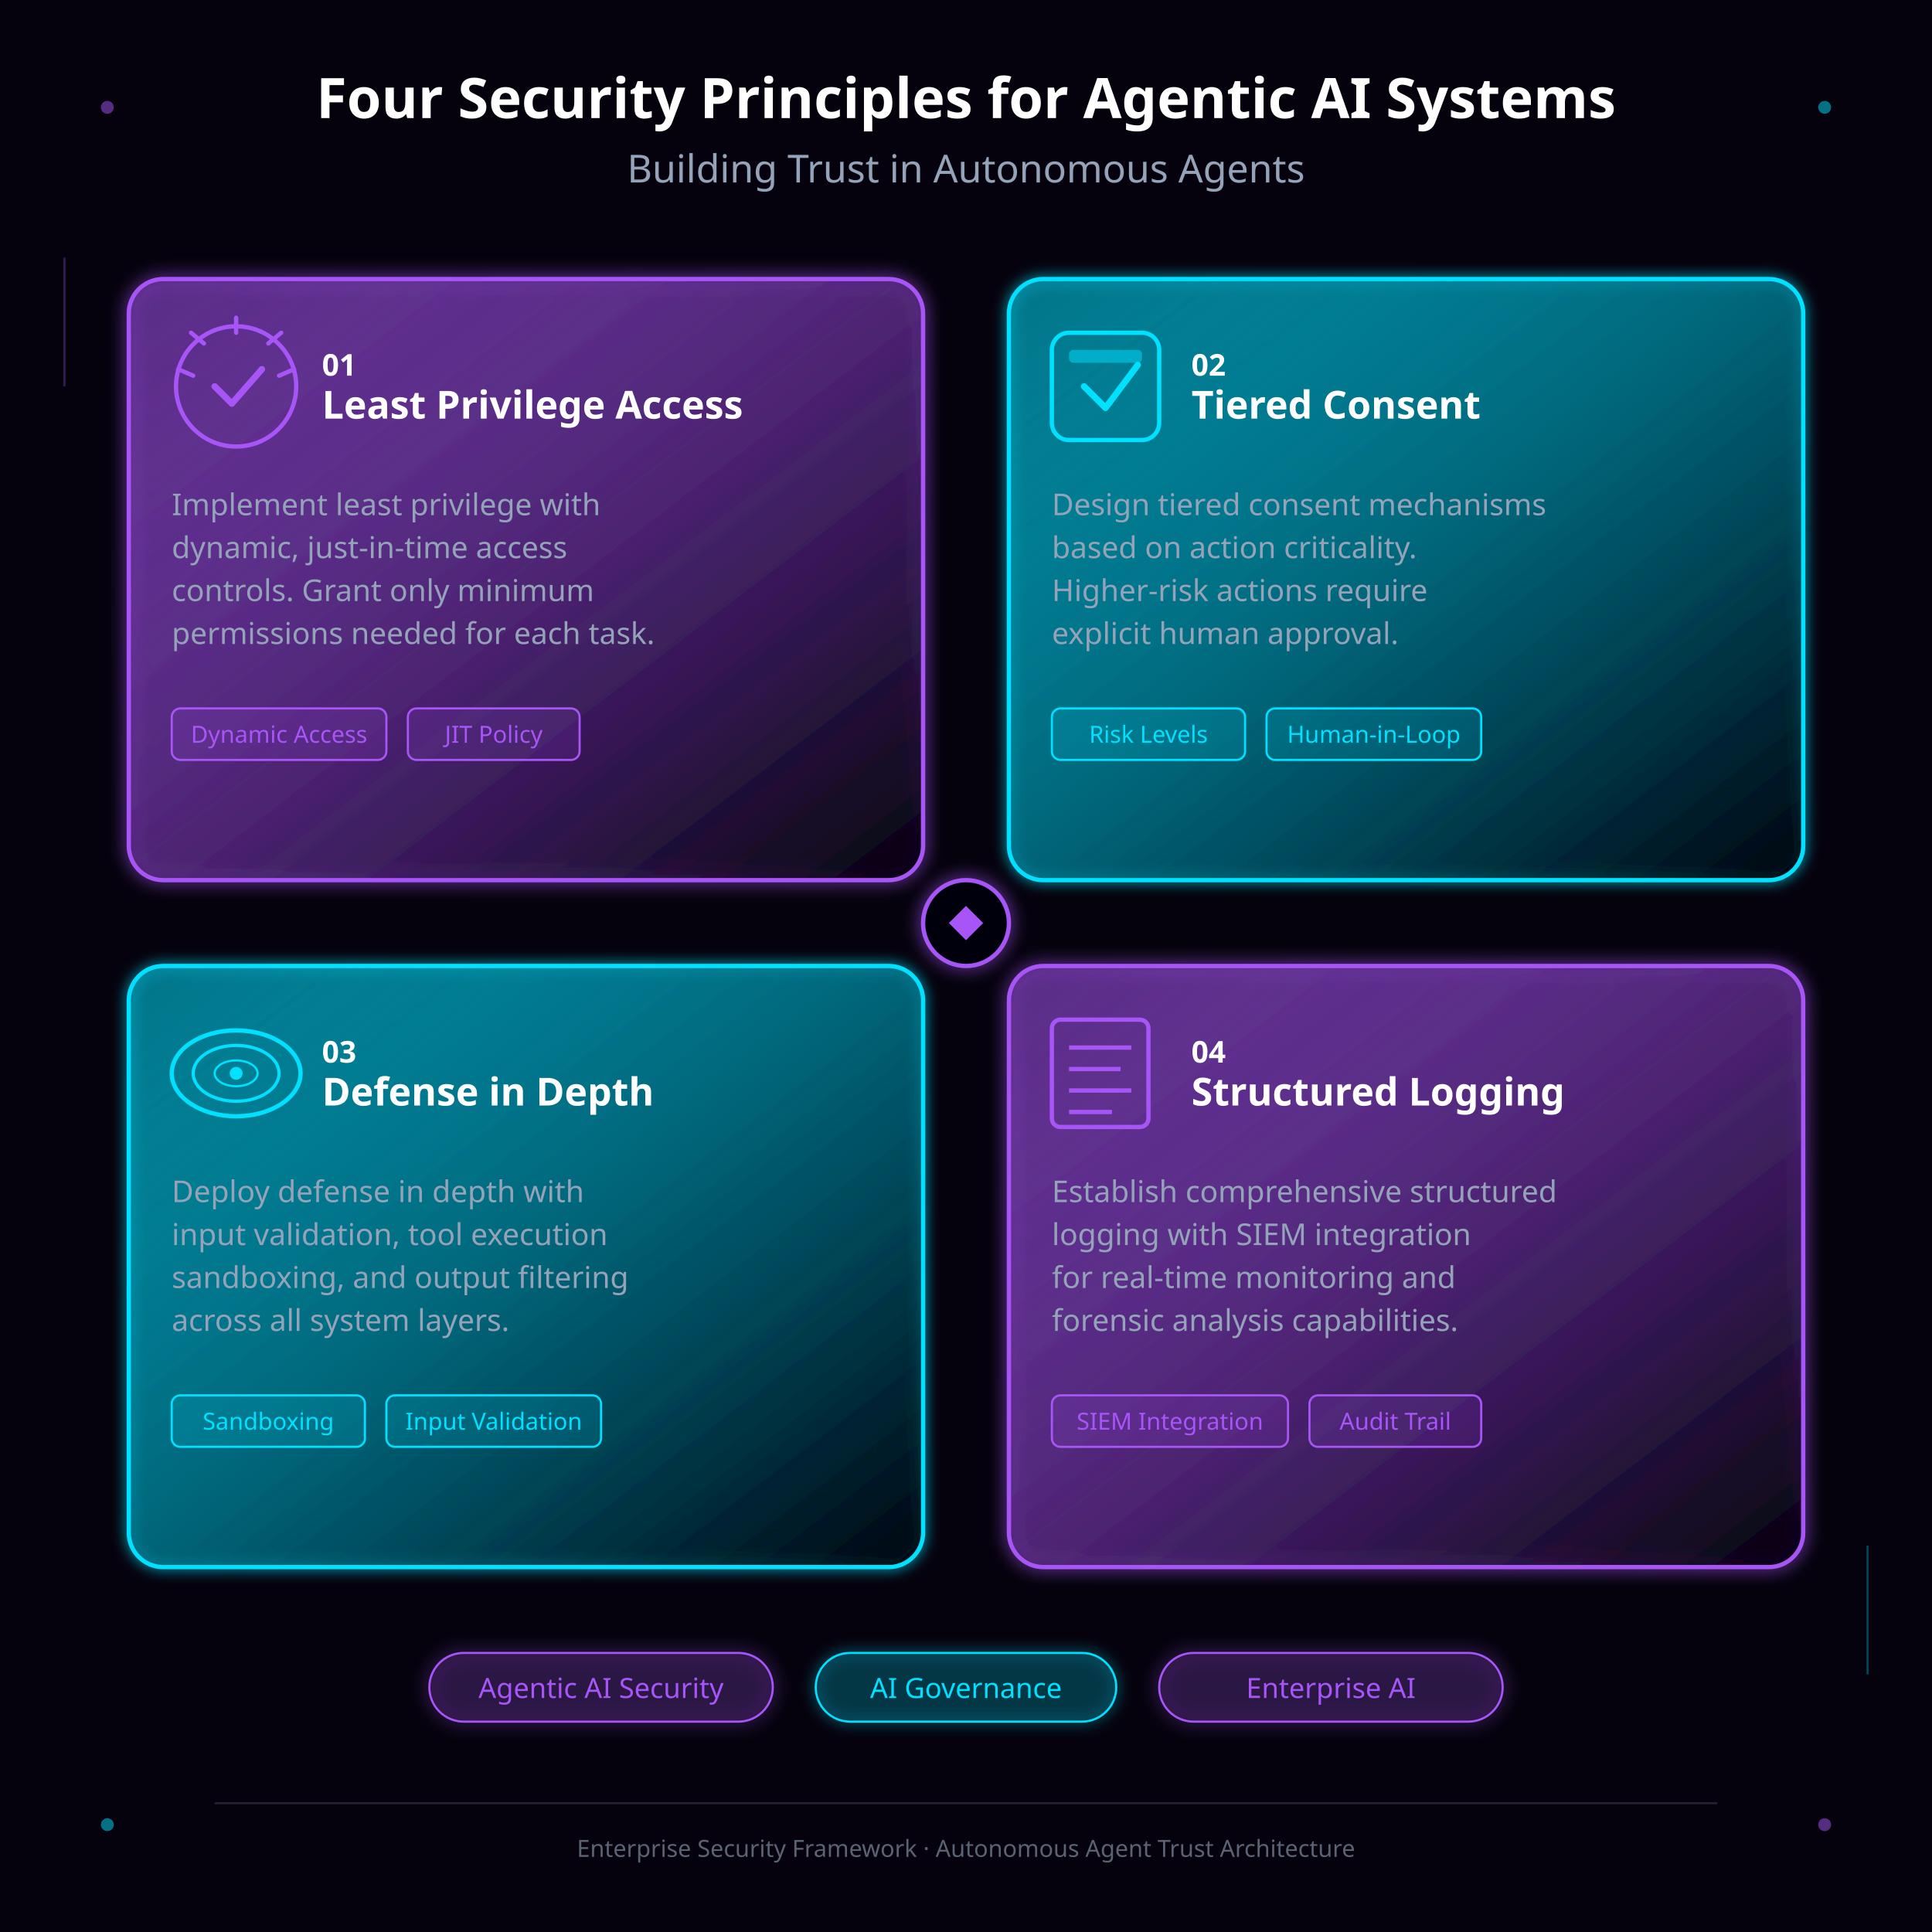
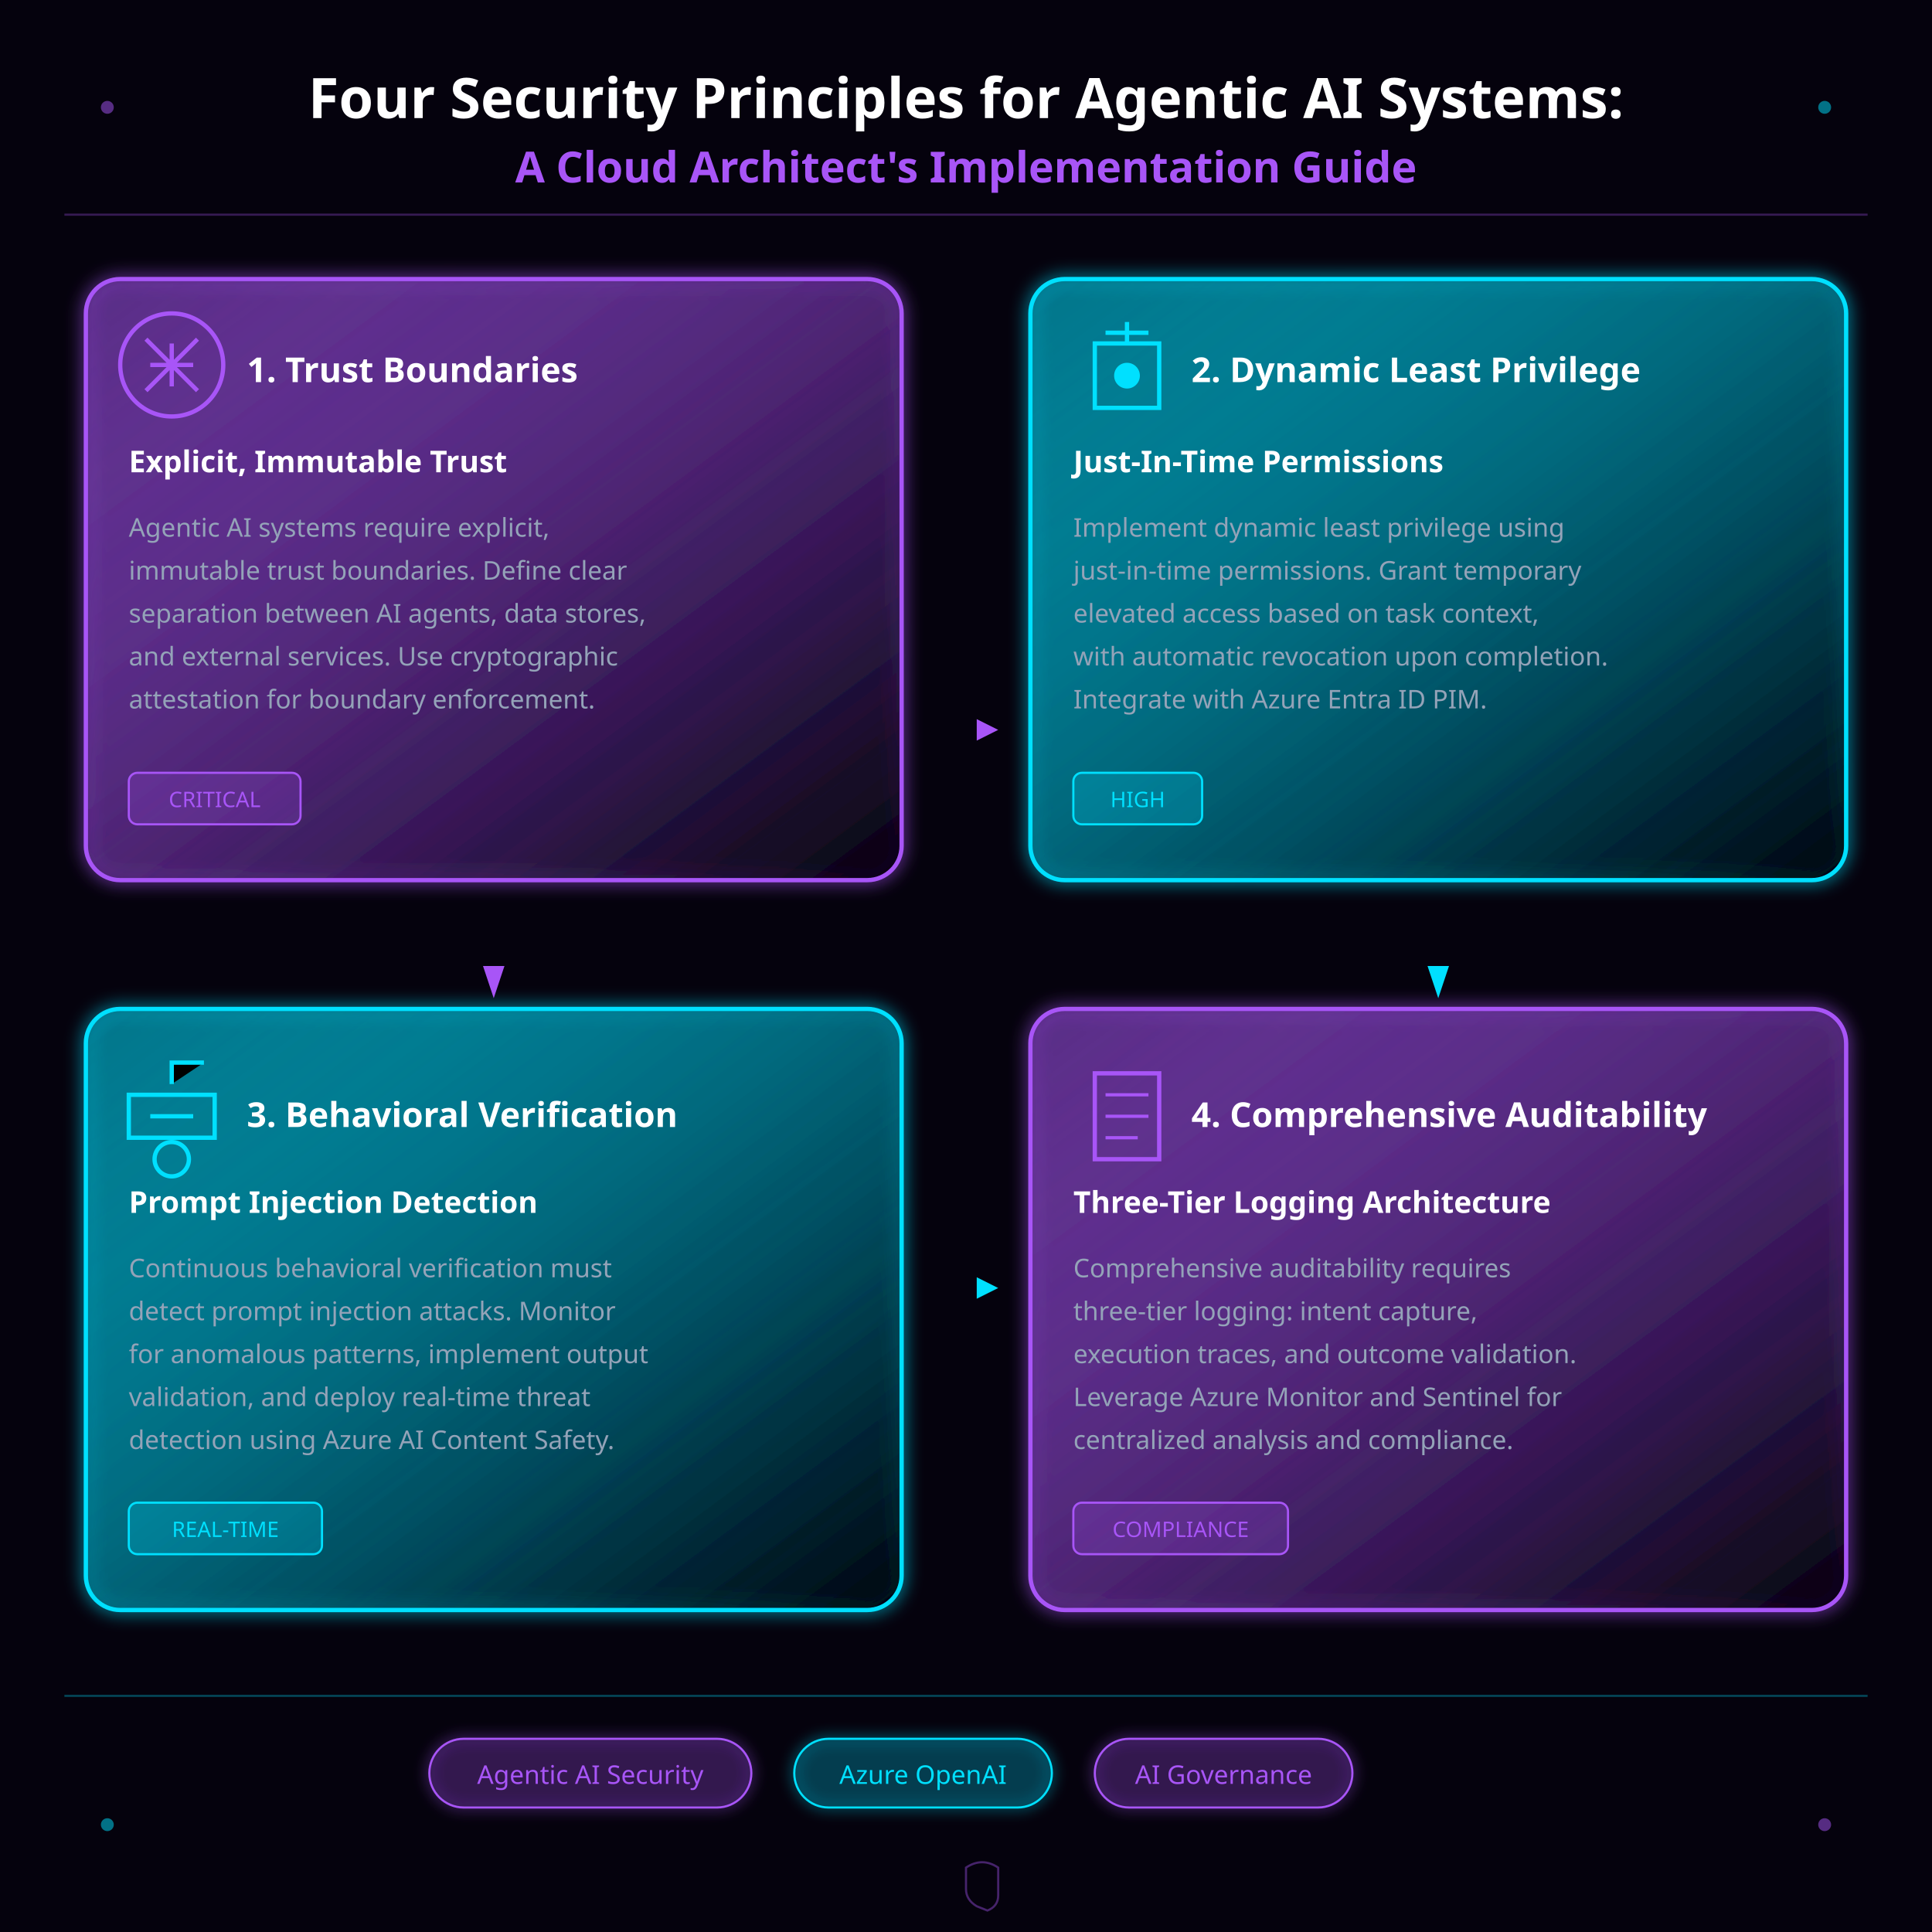
<svg xmlns="http://www.w3.org/2000/svg" viewBox="0 0 900 900">
  <defs>
    <filter id="glow1" x="-50%" y="-50%" width="200%" height="200%">
-       <feGaussianBlur stdDeviation="4" result="coloredBlur" />
+       <feGaussianBlur stdDeviation="3" result="coloredBlur" />
      <feMerge>
        <feMergeNode in="coloredBlur" />
        <feMergeNode in="SourceGraphic" />
      </feMerge>
    </filter>
    <filter id="glow2" x="-50%" y="-50%" width="200%" height="200%">
-       <feGaussianBlur stdDeviation="3" result="coloredBlur" />
+       <feGaussianBlur stdDeviation="4" result="coloredBlur" />
      <feMerge>
        <feMergeNode in="coloredBlur" />
        <feMergeNode in="SourceGraphic" />
      </feMerge>
    </filter>
    <linearGradient id="grad1" x1="0%" y1="0%" x2="100%" y2="100%">
      <stop offset="0%" style="stop-color:#a855f7;stop-opacity:0.3" />
      <stop offset="100%" style="stop-color:#05020d;stop-opacity:1" />
    </linearGradient>
    <linearGradient id="grad2" x1="0%" y1="0%" x2="100%" y2="100%">
      <stop offset="0%" style="stop-color:#00e0ff;stop-opacity:0.3" />
      <stop offset="100%" style="stop-color:#05020d;stop-opacity:1" />
    </linearGradient>
  </defs>
  <rect width="900" height="900" fill="#05020d" />
-   <text x="450" y="55" font-family="system-ui, sans-serif" font-size="26" font-weight="bold" fill="white" text-anchor="middle">Four Security Principles for Agentic AI Systems</text>
-   <text x="450" y="85" font-family="system-ui, sans-serif" font-size="18" fill="#94a3b8" text-anchor="middle">Building Trust in Autonomous Agents</text>
-   <rect x="60" y="130" width="370" height="280" rx="16" fill="url(#grad1)" stroke="#a855f7" stroke-width="2" filter="url(#glow1)" />
-   <circle cx="110" cy="180" r="28" fill="none" stroke="#a855f7" stroke-width="2" />
-   <path d="M100 180 L108 188 L122 172" stroke="#a855f7" stroke-width="3" fill="none" stroke-linecap="round" stroke-linejoin="round" />
-   <path d="M110 155 L110 148 M125 160 L131 155 M130 175 L137 172 M95 160 L89 155 M90 175 L83 172" stroke="#a855f7" stroke-width="2" stroke-linecap="round" />
-   <text x="150" y="175" font-family="system-ui, sans-serif" font-size="14" font-weight="bold" fill="white">01</text>
-   <text x="150" y="195" font-family="system-ui, sans-serif" font-size="18" font-weight="bold" fill="white">Least Privilege Access</text>
-   <text x="80" y="240" font-family="system-ui, sans-serif" font-size="14" fill="#94a3b8">Implement least privilege with</text>
-   <text x="80" y="260" font-family="system-ui, sans-serif" font-size="14" fill="#94a3b8">dynamic, just-in-time access</text>
-   <text x="80" y="280" font-family="system-ui, sans-serif" font-size="14" fill="#94a3b8">controls. Grant only minimum</text>
-   <text x="80" y="300" font-family="system-ui, sans-serif" font-size="14" fill="#94a3b8">permissions needed for each task.</text>
-   <rect x="80" y="330" width="100" height="24" rx="4" fill="#a855f720" stroke="#a855f7" stroke-width="1" />
-   <text x="130" y="346" font-family="system-ui, sans-serif" font-size="11" fill="#a855f7" text-anchor="middle">Dynamic Access</text>
-   <rect x="190" y="330" width="80" height="24" rx="4" fill="#a855f720" stroke="#a855f7" stroke-width="1" />
-   <text x="230" y="346" font-family="system-ui, sans-serif" font-size="11" fill="#a855f7" text-anchor="middle">JIT Policy</text>
-   <rect x="470" y="130" width="370" height="280" rx="16" fill="url(#grad2)" stroke="#00e0ff" stroke-width="2" filter="url(#glow2)" />
-   <rect x="490" y="155" width="50" height="50" rx="8" fill="none" stroke="#00e0ff" stroke-width="2" />
-   <path d="M505 180 L515 190 L530 170" stroke="#00e0ff" stroke-width="3" fill="none" stroke-linecap="round" stroke-linejoin="round" />
-   <rect x="498" y="163" width="34" height="6" rx="2" fill="#00e0ff" opacity="0.5" />
-   <text x="555" y="175" font-family="system-ui, sans-serif" font-size="14" font-weight="bold" fill="white">02</text>
-   <text x="555" y="195" font-family="system-ui, sans-serif" font-size="18" font-weight="bold" fill="white">Tiered Consent</text>
-   <text x="490" y="240" font-family="system-ui, sans-serif" font-size="14" fill="#94a3b8">Design tiered consent mechanisms</text>
-   <text x="490" y="260" font-family="system-ui, sans-serif" font-size="14" fill="#94a3b8">based on action criticality.</text>
-   <text x="490" y="280" font-family="system-ui, sans-serif" font-size="14" fill="#94a3b8">Higher-risk actions require</text>
-   <text x="490" y="300" font-family="system-ui, sans-serif" font-size="14" fill="#94a3b8">explicit human approval.</text>
-   <rect x="490" y="330" width="90" height="24" rx="4" fill="#00e0ff20" stroke="#00e0ff" stroke-width="1" />
-   <text x="535" y="346" font-family="system-ui, sans-serif" font-size="11" fill="#00e0ff" text-anchor="middle">Risk Levels</text>
-   <rect x="590" y="330" width="100" height="24" rx="4" fill="#00e0ff20" stroke="#00e0ff" stroke-width="1" />
-   <text x="640" y="346" font-family="system-ui, sans-serif" font-size="11" fill="#00e0ff" text-anchor="middle">Human-in-Loop</text>
-   <rect x="60" y="450" width="370" height="280" rx="16" fill="url(#grad2)" stroke="#00e0ff" stroke-width="2" filter="url(#glow2)" />
-   <ellipse cx="110" cy="500" rx="30" ry="20" fill="none" stroke="#00e0ff" stroke-width="2" />
-   <ellipse cx="110" cy="500" rx="20" ry="13" fill="none" stroke="#00e0ff" stroke-width="1.5" />
-   <ellipse cx="110" cy="500" rx="10" ry="6" fill="none" stroke="#00e0ff" stroke-width="1" />
-   <circle cx="110" cy="500" r="3" fill="#00e0ff" />
-   <text x="150" y="495" font-family="system-ui, sans-serif" font-size="14" font-weight="bold" fill="white">03</text>
-   <text x="150" y="515" font-family="system-ui, sans-serif" font-size="18" font-weight="bold" fill="white">Defense in Depth</text>
-   <text x="80" y="560" font-family="system-ui, sans-serif" font-size="14" fill="#94a3b8">Deploy defense in depth with</text>
-   <text x="80" y="580" font-family="system-ui, sans-serif" font-size="14" fill="#94a3b8">input validation, tool execution</text>
-   <text x="80" y="600" font-family="system-ui, sans-serif" font-size="14" fill="#94a3b8">sandboxing, and output filtering</text>
-   <text x="80" y="620" font-family="system-ui, sans-serif" font-size="14" fill="#94a3b8">across all system layers.</text>
-   <rect x="80" y="650" width="90" height="24" rx="4" fill="#00e0ff20" stroke="#00e0ff" stroke-width="1" />
-   <text x="125" y="666" font-family="system-ui, sans-serif" font-size="11" fill="#00e0ff" text-anchor="middle">Sandboxing</text>
-   <rect x="180" y="650" width="100" height="24" rx="4" fill="#00e0ff20" stroke="#00e0ff" stroke-width="1" />
-   <text x="230" y="666" font-family="system-ui, sans-serif" font-size="11" fill="#00e0ff" text-anchor="middle">Input Validation</text>
-   <rect x="470" y="450" width="370" height="280" rx="16" fill="url(#grad1)" stroke="#a855f7" stroke-width="2" filter="url(#glow1)" />
-   <rect x="490" y="475" width="45" height="50" rx="4" fill="none" stroke="#a855f7" stroke-width="2" />
-   <line x1="498" y1="488" x2="527" y2="488" stroke="#a855f7" stroke-width="2" />
-   <line x1="498" y1="498" x2="522" y2="498" stroke="#a855f7" stroke-width="2" />
-   <line x1="498" y1="508" x2="527" y2="508" stroke="#a855f7" stroke-width="2" />
-   <line x1="498" y1="518" x2="518" y2="518" stroke="#a855f7" stroke-width="2" />
-   <text x="555" y="495" font-family="system-ui, sans-serif" font-size="14" font-weight="bold" fill="white">04</text>
-   <text x="555" y="515" font-family="system-ui, sans-serif" font-size="18" font-weight="bold" fill="white">Structured Logging</text>
-   <text x="490" y="560" font-family="system-ui, sans-serif" font-size="14" fill="#94a3b8">Establish comprehensive structured</text>
-   <text x="490" y="580" font-family="system-ui, sans-serif" font-size="14" fill="#94a3b8">logging with SIEM integration</text>
-   <text x="490" y="600" font-family="system-ui, sans-serif" font-size="14" fill="#94a3b8">for real-time monitoring and</text>
-   <text x="490" y="620" font-family="system-ui, sans-serif" font-size="14" fill="#94a3b8">forensic analysis capabilities.</text>
-   <rect x="490" y="650" width="110" height="24" rx="4" fill="#a855f720" stroke="#a855f7" stroke-width="1" />
-   <text x="545" y="666" font-family="system-ui, sans-serif" font-size="11" fill="#a855f7" text-anchor="middle">SIEM Integration</text>
-   <rect x="610" y="650" width="80" height="24" rx="4" fill="#a855f720" stroke="#a855f7" stroke-width="1" />
-   <text x="650" y="666" font-family="system-ui, sans-serif" font-size="11" fill="#a855f7" text-anchor="middle">Audit Trail</text>
-   <defs>
-     <marker id="arrowhead1" markerWidth="10" markerHeight="7" refX="9" refY="3.5" orient="auto">
-       <polygon points="0 0, 10 3.5, 0 7" fill="#a855f7" />
-     </marker>
-     <marker id="arrowhead2" markerWidth="10" markerHeight="7" refX="9" refY="3.5" orient="auto">
-       <polygon points="0 0, 10 3.5, 0 7" fill="#00e0ff" />
-     </marker>
-   </defs>
-   <line x1="430" y1="270" x2="460" y2="270" stroke="#a855f7" stroke-width="2" marker-end="url(#arrowhead1)" filter="url(#glow1)" />
-   <line x1="245" y1="410" x2="245" y2="440" stroke="#00e0ff" stroke-width="2" marker-end="url(#arrowhead2)" filter="url(#glow2)" />
-   <line x1="655" y1="410" x2="655" y2="440" stroke="#a855f7" stroke-width="2" marker-end="url(#arrowhead1)" filter="url(#glow1)" />
-   <line x1="430" y1="590" x2="460" y2="590" stroke="#00e0ff" stroke-width="2" marker-end="url(#arrowhead2)" filter="url(#glow2)" />
-   <circle cx="450" cy="430" r="20" fill="#05020d" stroke="#a855f7" stroke-width="2" filter="url(#glow1)" />
-   <path d="M442 430 L450 422 L458 430 L450 438 Z" fill="#a855f7" />
-   <rect x="200" y="770" width="160" height="32" rx="16" fill="#a855f720" stroke="#a855f7" stroke-width="1" filter="url(#glow1)" />
-   <text x="280" y="791" font-family="system-ui, sans-serif" font-size="13" fill="#a855f7" text-anchor="middle">Agentic AI Security</text>
-   <rect x="380" y="770" width="140" height="32" rx="16" fill="#00e0ff20" stroke="#00e0ff" stroke-width="1" filter="url(#glow2)" />
-   <text x="450" y="791" font-family="system-ui, sans-serif" font-size="13" fill="#00e0ff" text-anchor="middle">AI Governance</text>
-   <rect x="540" y="770" width="160" height="32" rx="16" fill="#a855f720" stroke="#a855f7" stroke-width="1" filter="url(#glow1)" />
-   <text x="620" y="791" font-family="system-ui, sans-serif" font-size="13" fill="#a855f7" text-anchor="middle">Enterprise AI</text>
+   <text x="450" y="55" text-anchor="middle" fill="white" font-family="system-ui, sans-serif" font-size="26" font-weight="bold">Four Security Principles for Agentic AI Systems:</text>
+   <text x="450" y="85" text-anchor="middle" fill="#a855f7" font-family="system-ui, sans-serif" font-size="20" font-weight="600">A Cloud Architect's Implementation Guide</text>
+   <path d="M435 340 L465 340" stroke="#a855f7" stroke-width="2" fill="none" filter="url(#glow1)" marker-end="url(#arrowhead)" />
+   <path d="M435 600 L465 600" stroke="#00e0ff" stroke-width="2" fill="none" filter="url(#glow1)" />
+   <path d="M230 425 L230 455" stroke="#a855f7" stroke-width="2" fill="none" filter="url(#glow1)" />
+   <path d="M670 425 L670 455" stroke="#00e0ff" stroke-width="2" fill="none" filter="url(#glow1)" />
+   <rect x="40" y="130" width="380" height="280" rx="16" fill="url(#grad1)" stroke="#a855f7" stroke-width="2" filter="url(#glow2)" />
+   <circle cx="80" cy="170" r="24" fill="none" stroke="#a855f7" stroke-width="2" />
+   <path d="M70 170 L90 170 M80 160 L80 180 M68 158 L92 182 M92 158 L68 182" stroke="#a855f7" stroke-width="2" fill="none" />
+   <text x="115" y="178" fill="white" font-family="system-ui, sans-serif" font-size="16" font-weight="bold">1. Trust Boundaries</text>
+   <text x="60" y="220" fill="white" font-family="system-ui, sans-serif" font-size="14" font-weight="600">Explicit, Immutable Trust</text>
+   <text x="60" y="250" fill="#94a3b8" font-family="system-ui, sans-serif" font-size="12">Agentic AI systems require explicit,</text>
+   <text x="60" y="270" fill="#94a3b8" font-family="system-ui, sans-serif" font-size="12">immutable trust boundaries. Define clear</text>
+   <text x="60" y="290" fill="#94a3b8" font-family="system-ui, sans-serif" font-size="12">separation between AI agents, data stores,</text>
+   <text x="60" y="310" fill="#94a3b8" font-family="system-ui, sans-serif" font-size="12">and external services. Use cryptographic</text>
+   <text x="60" y="330" fill="#94a3b8" font-family="system-ui, sans-serif" font-size="12">attestation for boundary enforcement.</text>
+   <rect x="60" y="360" width="80" height="24" rx="4" fill="#a855f7" fill-opacity="0.2" stroke="#a855f7" stroke-width="1" />
+   <text x="100" y="376" text-anchor="middle" fill="#a855f7" font-family="system-ui, sans-serif" font-size="10">CRITICAL</text>
+   <rect x="480" y="130" width="380" height="280" rx="16" fill="url(#grad2)" stroke="#00e0ff" stroke-width="2" filter="url(#glow2)" />
+   <path d="M510 160 L540 160 L540 190 L510 190 Z" fill="none" stroke="#00e0ff" stroke-width="2" />
+   <path d="M525 150 L525 160 M515 155 L535 155" stroke="#00e0ff" stroke-width="2" />
+   <circle cx="525" cy="175" r="6" fill="#00e0ff" />
+   <text x="555" y="178" fill="white" font-family="system-ui, sans-serif" font-size="16" font-weight="bold">2. Dynamic Least Privilege</text>
+   <text x="500" y="220" fill="white" font-family="system-ui, sans-serif" font-size="14" font-weight="600">Just-In-Time Permissions</text>
+   <text x="500" y="250" fill="#94a3b8" font-family="system-ui, sans-serif" font-size="12">Implement dynamic least privilege using</text>
+   <text x="500" y="270" fill="#94a3b8" font-family="system-ui, sans-serif" font-size="12">just-in-time permissions. Grant temporary</text>
+   <text x="500" y="290" fill="#94a3b8" font-family="system-ui, sans-serif" font-size="12">elevated access based on task context,</text>
+   <text x="500" y="310" fill="#94a3b8" font-family="system-ui, sans-serif" font-size="12">with automatic revocation upon completion.</text>
+   <text x="500" y="330" fill="#94a3b8" font-family="system-ui, sans-serif" font-size="12">Integrate with Azure Entra ID PIM.</text>
+   <rect x="500" y="360" width="60" height="24" rx="4" fill="#00e0ff" fill-opacity="0.2" stroke="#00e0ff" stroke-width="1" />
+   <text x="530" y="376" text-anchor="middle" fill="#00e0ff" font-family="system-ui, sans-serif" font-size="10">HIGH</text>
+   <rect x="40" y="470" width="380" height="280" rx="16" fill="url(#grad2)" stroke="#00e0ff" stroke-width="2" filter="url(#glow2)" />
+   <path d="M60 510 L100 510 L100 530 L60 530 Z" fill="none" stroke="#00e0ff" stroke-width="2" />
+   <path d="M70 520 L90 520" stroke="#00e0ff" stroke-width="2" />
+   <path d="M80 505 L80 495 L95 495" stroke="#00e0ff" stroke-width="2" />
+   <circle cx="80" cy="540" r="8" fill="none" stroke="#00e0ff" stroke-width="2" />
+   <text x="115" y="525" fill="white" font-family="system-ui, sans-serif" font-size="16" font-weight="bold">3. Behavioral Verification</text>
+   <text x="60" y="565" fill="white" font-family="system-ui, sans-serif" font-size="14" font-weight="600">Prompt Injection Detection</text>
+   <text x="60" y="595" fill="#94a3b8" font-family="system-ui, sans-serif" font-size="12">Continuous behavioral verification must</text>
+   <text x="60" y="615" fill="#94a3b8" font-family="system-ui, sans-serif" font-size="12">detect prompt injection attacks. Monitor</text>
+   <text x="60" y="635" fill="#94a3b8" font-family="system-ui, sans-serif" font-size="12">for anomalous patterns, implement output</text>
+   <text x="60" y="655" fill="#94a3b8" font-family="system-ui, sans-serif" font-size="12">validation, and deploy real-time threat</text>
+   <text x="60" y="675" fill="#94a3b8" font-family="system-ui, sans-serif" font-size="12">detection using Azure AI Content Safety.</text>
+   <rect x="60" y="700" width="90" height="24" rx="4" fill="#00e0ff" fill-opacity="0.2" stroke="#00e0ff" stroke-width="1" />
+   <text x="105" y="716" text-anchor="middle" fill="#00e0ff" font-family="system-ui, sans-serif" font-size="10">REAL-TIME</text>
+   <rect x="480" y="470" width="380" height="280" rx="16" fill="url(#grad1)" stroke="#a855f7" stroke-width="2" filter="url(#glow2)" />
+   <path d="M510 500 L540 500 L540 540 L510 540 Z" fill="none" stroke="#a855f7" stroke-width="2" />
+   <path d="M515 510 L535 510 M515 520 L535 520 M515 530 L530 530" stroke="#a855f7" stroke-width="1.5" />
+   <text x="555" y="525" fill="white" font-family="system-ui, sans-serif" font-size="16" font-weight="bold">4. Comprehensive Auditability</text>
+   <text x="500" y="565" fill="white" font-family="system-ui, sans-serif" font-size="14" font-weight="600">Three-Tier Logging Architecture</text>
+   <text x="500" y="595" fill="#94a3b8" font-family="system-ui, sans-serif" font-size="12">Comprehensive auditability requires</text>
+   <text x="500" y="615" fill="#94a3b8" font-family="system-ui, sans-serif" font-size="12">three-tier logging: intent capture,</text>
+   <text x="500" y="635" fill="#94a3b8" font-family="system-ui, sans-serif" font-size="12">execution traces, and outcome validation.</text>
+   <text x="500" y="655" fill="#94a3b8" font-family="system-ui, sans-serif" font-size="12">Leverage Azure Monitor and Sentinel for</text>
+   <text x="500" y="675" fill="#94a3b8" font-family="system-ui, sans-serif" font-size="12">centralized analysis and compliance.</text>
+   <rect x="500" y="700" width="100" height="24" rx="4" fill="#a855f7" fill-opacity="0.2" stroke="#a855f7" stroke-width="1" />
+   <text x="550" y="716" text-anchor="middle" fill="#a855f7" font-family="system-ui, sans-serif" font-size="10">COMPLIANCE</text>
+   <path d="M435 340 L455 340" stroke="#a855f7" stroke-width="2" fill="none" filter="url(#glow1)" />
+   <polygon points="455,335 465,340 455,345" fill="#a855f7" />
+   <path d="M435 600 L455 600" stroke="#00e0ff" stroke-width="2" fill="none" filter="url(#glow1)" />
+   <polygon points="455,595 465,600 455,605" fill="#00e0ff" />
+   <path d="M230 410 L230 450" stroke="#a855f7" stroke-width="2" fill="none" filter="url(#glow1)" />
+   <polygon points="225,450 230,465 235,450" fill="#a855f7" />
+   <path d="M670 410 L670 450" stroke="#00e0ff" stroke-width="2" fill="none" filter="url(#glow1)" />
+   <polygon points="665,450 670,465 675,450" fill="#00e0ff" />
+   <rect x="200" y="810" width="150" height="32" rx="16" fill="#a855f7" fill-opacity="0.15" stroke="#a855f7" stroke-width="1" filter="url(#glow1)" />
+   <text x="275" y="831" text-anchor="middle" fill="#a855f7" font-family="system-ui, sans-serif" font-size="12" font-weight="500">Agentic AI Security</text>
+   <rect x="370" y="810" width="120" height="32" rx="16" fill="#00e0ff" fill-opacity="0.15" stroke="#00e0ff" stroke-width="1" filter="url(#glow1)" />
+   <text x="430" y="831" text-anchor="middle" fill="#00e0ff" font-family="system-ui, sans-serif" font-size="12" font-weight="500">Azure OpenAI</text>
+   <rect x="510" y="810" width="120" height="32" rx="16" fill="#a855f7" fill-opacity="0.15" stroke="#a855f7" stroke-width="1" filter="url(#glow1)" />
+   <text x="570" y="831" text-anchor="middle" fill="#a855f7" font-family="system-ui, sans-serif" font-size="12" font-weight="500">AI Governance</text>
  <circle cx="50" cy="50" r="3" fill="#a855f7" opacity="0.5" />
  <circle cx="850" cy="50" r="3" fill="#00e0ff" opacity="0.5" />
  <circle cx="50" cy="850" r="3" fill="#00e0ff" opacity="0.5" />
  <circle cx="850" cy="850" r="3" fill="#a855f7" opacity="0.5" />
-   <line x1="30" y1="120" x2="30" y2="180" stroke="#a855f7" stroke-width="1" opacity="0.3" />
-   <line x1="870" y1="720" x2="870" y2="780" stroke="#00e0ff" stroke-width="1" opacity="0.3" />
-   <line x1="100" y1="840" x2="800" y2="840" stroke="#94a3b8" stroke-width="1" opacity="0.2" />
-   <text x="450" y="865" font-family="system-ui, sans-serif" font-size="11" fill="#94a3b8" text-anchor="middle" opacity="0.6">Enterprise Security Framework · Autonomous Agent Trust Architecture</text>
+   <line x1="30" y1="100" x2="870" y2="100" stroke="#a855f7" stroke-width="1" opacity="0.3" />
+   <line x1="30" y1="790" x2="870" y2="790" stroke="#00e0ff" stroke-width="1" opacity="0.3" />
+   <path d="M450 870 L450 880 Q450 885 455 888 L460 890 Q465 888 465 883 L465 870 Q457.5 865 450 870 Z" fill="none" stroke="#a855f7" stroke-width="1" opacity="0.4" />
</svg>
